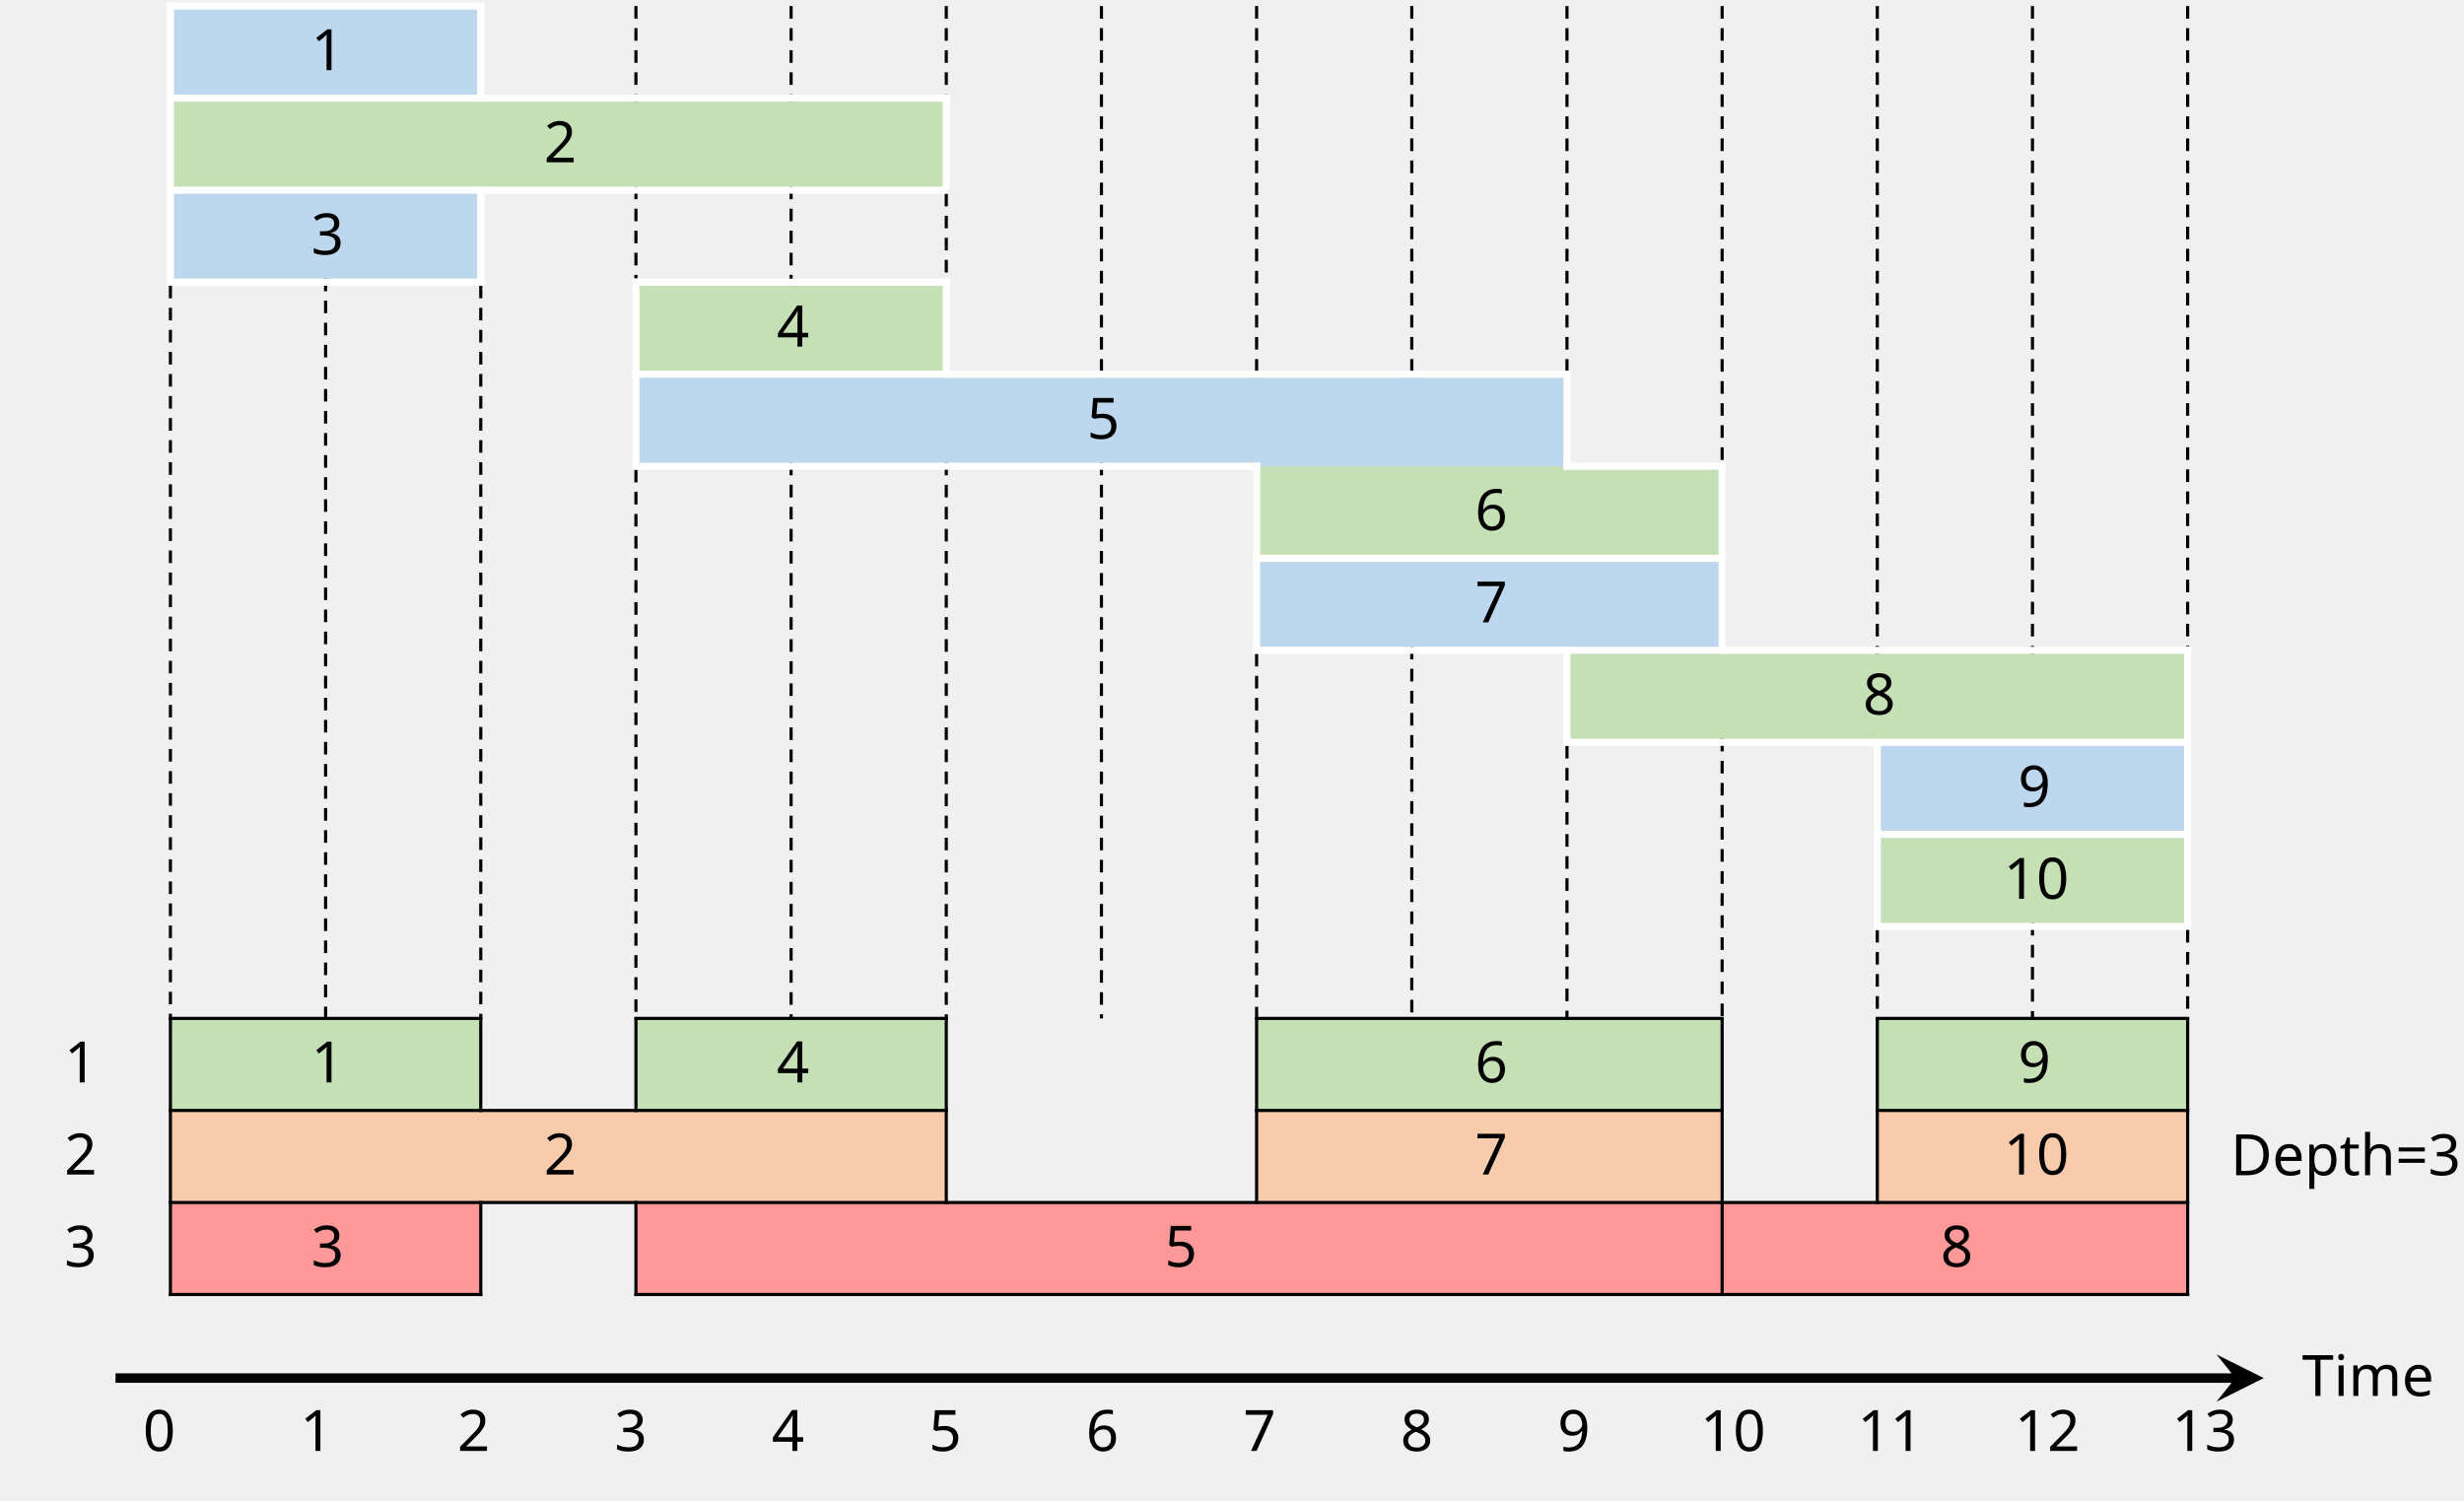
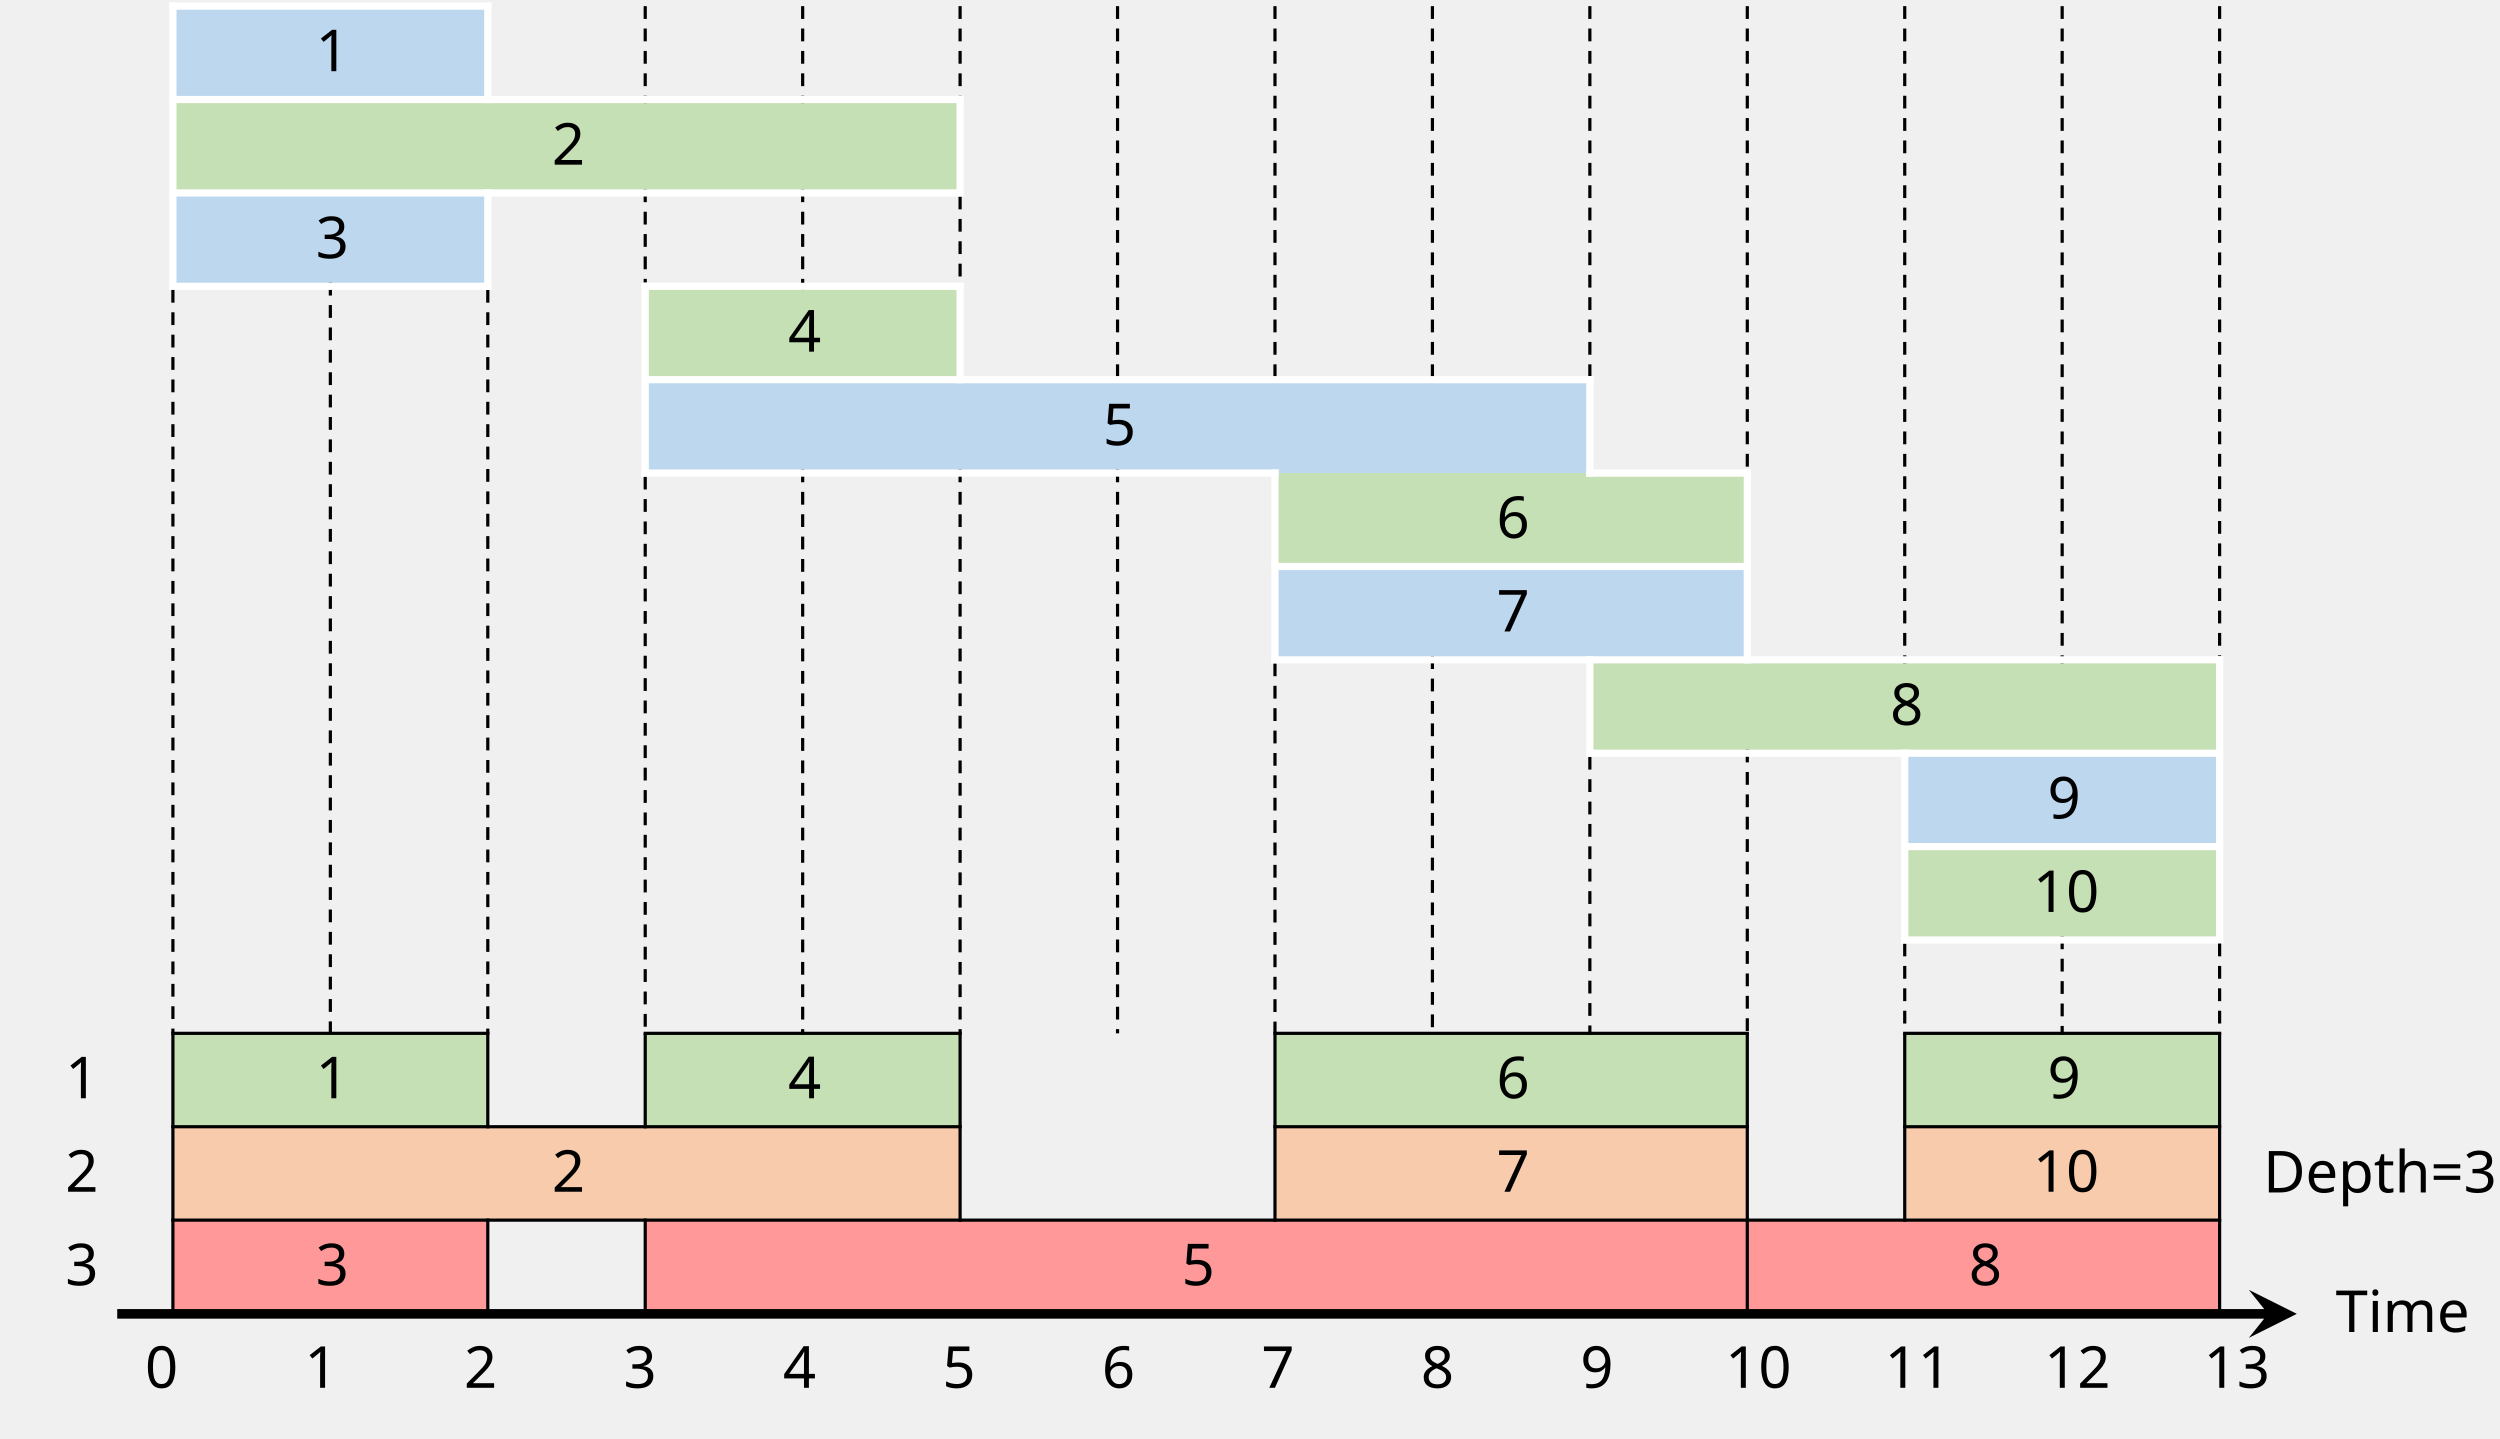
- <svg xmlns="http://www.w3.org/2000/svg" width="3583" height="2182" overflow="hidden">
+ <svg xmlns="http://www.w3.org/2000/svg" width="3583" height="2061" overflow="hidden">
  <defs>
    <clipPath id="clip0">
-       <rect x="53" y="158" width="3583" height="2182" />
+       <rect x="53" y="158" width="3583" height="2061" />
    </clipPath>
  </defs>
  <g clip-path="url(#clip0)" transform="translate(-53 -158)">
-     <path d="M300.809 166.833 752.091 166.833 752.091 300.667 300.809 300.667Z" fill="#BDD7EE" fill-rule="evenodd" />
-     <path d="M300.809 300.667 1429.01 300.667 1429.01 434.5 300.809 434.5Z" fill="#C5E0B4" fill-rule="evenodd" />
-     <path d="M300.809 434.5 752.091 434.5 752.091 568.333 300.809 568.333Z" fill="#BDD7EE" fill-rule="evenodd" />
-     <path d="M977.731 568.333 1429.01 568.333 1429.01 702.167 977.731 702.167Z" fill="#C5E0B4" fill-rule="evenodd" />
-     <path d="M977.731 702.167 2331.58 702.167 2331.58 836 977.731 836Z" fill="#BDD7EE" fill-rule="evenodd" />
-     <path d="M1880.29 836 2557.22 836 2557.22 969.833 1880.29 969.833Z" fill="#C5E0B4" fill-rule="evenodd" />
-     <path d="M1880.29 969.833 2557.22 969.833 2557.22 1103.67 1880.29 1103.67Z" fill="#BDD7EE" fill-rule="evenodd" />
+     <path d="M300.811 166.833 752.093 166.833 752.093 300.667 300.811 300.667Z" fill="#BDD7EE" fill-rule="evenodd" />
+     <path d="M300.811 300.667 1429.01 300.667 1429.01 434.5 300.811 434.5Z" fill="#C5E0B4" fill-rule="evenodd" />
+     <path d="M300.811 434.5 752.093 434.5 752.093 568.333 300.811 568.333Z" fill="#BDD7EE" fill-rule="evenodd" />
+     <path d="M977.733 568.333 1429.01 568.333 1429.01 702.167 977.733 702.167Z" fill="#C5E0B4" fill-rule="evenodd" />
+     <path d="M977.733 702.167 2331.58 702.167 2331.58 836 977.733 836Z" fill="#BDD7EE" fill-rule="evenodd" />
+     <path d="M1880.3 836 2557.22 836 2557.22 969.833 1880.3 969.833Z" fill="#C5E0B4" fill-rule="evenodd" />
+     <path d="M1880.3 969.833 2557.22 969.833 2557.22 1103.67 1880.3 1103.67Z" fill="#BDD7EE" fill-rule="evenodd" />
    <path d="M2331.58 1103.67 3234.14 1103.67 3234.14 1237.5 2331.58 1237.5Z" fill="#C5E0B4" fill-rule="evenodd" />
    <path d="M2782.86 1237.5 3234.14 1237.5 3234.14 1371.33 2782.86 1371.33Z" fill="#BDD7EE" fill-rule="evenodd" />
    <path d="M2782.86 1371.33 3234.14 1371.33 3234.14 1505.17 2782.86 1505.17Z" fill="#C5E0B4" fill-rule="evenodd" />
-     <path d="M300.809 1639 752.091 1639 752.091 1772.83 300.809 1772.83Z" fill="#C5E0B4" fill-rule="evenodd" />
-     <path d="M977.731 1639 1429.01 1639 1429.01 1772.83 977.731 1772.83Z" fill="#C5E0B4" fill-rule="evenodd" />
-     <path d="M1880.29 1639 2557.22 1639 2557.22 1772.83 1880.29 1772.83Z" fill="#C5E0B4" fill-rule="evenodd" />
+     <path d="M300.811 1639 752.093 1639 752.093 1772.83 300.811 1772.83Z" fill="#C5E0B4" fill-rule="evenodd" />
+     <path d="M977.733 1639 1429.01 1639 1429.01 1772.83 977.733 1772.83Z" fill="#C5E0B4" fill-rule="evenodd" />
+     <path d="M1880.3 1639 2557.22 1639 2557.22 1772.83 1880.3 1772.83Z" fill="#C5E0B4" fill-rule="evenodd" />
    <path d="M2782.86 1639 3234.14 1639 3234.14 1772.83 2782.86 1772.83Z" fill="#C5E0B4" fill-rule="evenodd" />
-     <path d="M300.809 1772.83 1429.01 1772.83 1429.01 1906.67 300.809 1906.67Z" fill="#F8CBAD" fill-rule="evenodd" />
-     <path d="M1880.29 1772.83 2557.22 1772.83 2557.22 1906.67 1880.29 1906.67Z" fill="#F8CBAD" fill-rule="evenodd" />
+     <path d="M300.811 1772.83 1429.01 1772.83 1429.01 1906.67 300.811 1906.67Z" fill="#F8CBAD" fill-rule="evenodd" />
+     <path d="M1880.3 1772.83 2557.22 1772.83 2557.22 1906.67 1880.3 1906.67Z" fill="#F8CBAD" fill-rule="evenodd" />
    <path d="M2782.86 1772.83 3234.14 1772.83 3234.14 1906.67 2782.86 1906.67Z" fill="#F8CBAD" fill-rule="evenodd" />
-     <path d="M300.809 1906.67 752.091 1906.67 752.091 2040.5 300.809 2040.5Z" fill="#FF9999" fill-rule="evenodd" />
-     <path d="M977.731 1906.67 2557.22 1906.67 2557.22 2040.5 977.731 2040.5Z" fill="#FF9999" fill-rule="evenodd" />
+     <path d="M300.811 1906.67 752.093 1906.67 752.093 2040.5 300.811 2040.5Z" fill="#FF9999" fill-rule="evenodd" />
+     <path d="M977.733 1906.67 2557.22 1906.67 2557.22 2040.5 977.733 2040.5Z" fill="#FF9999" fill-rule="evenodd" />
    <path d="M2557.22 1906.67 3234.14 1906.67 3234.14 2040.5 2557.22 2040.5Z" fill="#FF9999" fill-rule="evenodd" />
-     <path d="M526.45 563.177 526.45 1641.29" stroke="#000000" stroke-width="4.583" stroke-linejoin="round" stroke-miterlimit="10" stroke-dasharray="18.333 13.75" fill="none" fill-rule="evenodd" />
-     <path d="M752.091 161.677 752.091 305.823" stroke="#FFFFFF" stroke-width="10.312" stroke-linejoin="round" stroke-miterlimit="10" fill="none" fill-rule="evenodd" />
-     <path d="M752.091 429.344 752.091 573.489" stroke="#FFFFFF" stroke-width="10.312" stroke-linejoin="round" stroke-miterlimit="10" fill="none" fill-rule="evenodd" />
-     <path d="M752.091 573.489 752.091 1639" stroke="#000000" stroke-width="4.583" stroke-linejoin="round" stroke-miterlimit="10" stroke-dasharray="18.333 13.75" fill="none" fill-rule="evenodd" />
-     <path d="M752.091 1639 752.091 1775.12" stroke="#000000" stroke-width="4.583" stroke-linejoin="round" stroke-miterlimit="10" fill="none" fill-rule="evenodd" />
-     <path d="M752.091 1904.38 752.091 2042.79" stroke="#000000" stroke-width="4.583" stroke-linejoin="round" stroke-miterlimit="10" fill="none" fill-rule="evenodd" />
-     <path d="M977.731 166.833 977.731 305.823" stroke="#000000" stroke-width="4.583" stroke-linejoin="round" stroke-miterlimit="10" stroke-dasharray="18.333 13.75" fill="none" fill-rule="evenodd" />
-     <path d="M977.731 429.344 977.731 563.177" stroke="#000000" stroke-width="4.583" stroke-linejoin="round" stroke-miterlimit="10" stroke-dasharray="18.333 13.75" fill="none" fill-rule="evenodd" />
-     <path d="M977.731 563.177 977.731 841.156" stroke="#FFFFFF" stroke-width="10.312" stroke-linejoin="round" stroke-miterlimit="10" fill="none" fill-rule="evenodd" />
-     <path d="M977.731 841.156 977.731 1639" stroke="#000000" stroke-width="4.583" stroke-linejoin="round" stroke-miterlimit="10" stroke-dasharray="18.333 13.75" fill="none" fill-rule="evenodd" />
-     <path d="M977.731 1639 977.731 1775.12" stroke="#000000" stroke-width="4.583" stroke-linejoin="round" stroke-miterlimit="10" fill="none" fill-rule="evenodd" />
-     <path d="M977.731 1904.38 977.731 2042.79" stroke="#000000" stroke-width="4.583" stroke-linejoin="round" stroke-miterlimit="10" fill="none" fill-rule="evenodd" />
+     <path d="M526.452 563.177 526.452 1641.29" stroke="#000000" stroke-width="4.583" stroke-linejoin="round" stroke-miterlimit="10" stroke-dasharray="18.333 13.75" fill="none" fill-rule="evenodd" />
+     <path d="M752.093 161.677 752.093 305.823" stroke="#FFFFFF" stroke-width="10.312" stroke-linejoin="round" stroke-miterlimit="10" fill="none" fill-rule="evenodd" />
+     <path d="M752.093 429.344 752.093 573.489" stroke="#FFFFFF" stroke-width="10.312" stroke-linejoin="round" stroke-miterlimit="10" fill="none" fill-rule="evenodd" />
+     <path d="M752.093 573.489 752.093 1639" stroke="#000000" stroke-width="4.583" stroke-linejoin="round" stroke-miterlimit="10" stroke-dasharray="18.333 13.75" fill="none" fill-rule="evenodd" />
+     <path d="M752.093 1639 752.093 1775.12" stroke="#000000" stroke-width="4.583" stroke-linejoin="round" stroke-miterlimit="10" fill="none" fill-rule="evenodd" />
+     <path d="M752.093 1904.38 752.093 2042.79" stroke="#000000" stroke-width="4.583" stroke-linejoin="round" stroke-miterlimit="10" fill="none" fill-rule="evenodd" />
+     <path d="M977.733 166.833 977.733 305.823" stroke="#000000" stroke-width="4.583" stroke-linejoin="round" stroke-miterlimit="10" stroke-dasharray="18.333 13.75" fill="none" fill-rule="evenodd" />
+     <path d="M977.733 429.344 977.733 563.177" stroke="#000000" stroke-width="4.583" stroke-linejoin="round" stroke-miterlimit="10" stroke-dasharray="18.333 13.75" fill="none" fill-rule="evenodd" />
+     <path d="M977.733 563.177 977.733 841.156" stroke="#FFFFFF" stroke-width="10.312" stroke-linejoin="round" stroke-miterlimit="10" fill="none" fill-rule="evenodd" />
+     <path d="M977.733 841.156 977.733 1639" stroke="#000000" stroke-width="4.583" stroke-linejoin="round" stroke-miterlimit="10" stroke-dasharray="18.333 13.75" fill="none" fill-rule="evenodd" />
+     <path d="M977.733 1639 977.733 1775.12" stroke="#000000" stroke-width="4.583" stroke-linejoin="round" stroke-miterlimit="10" fill="none" fill-rule="evenodd" />
+     <path d="M977.733 1904.38 977.733 2042.79" stroke="#000000" stroke-width="4.583" stroke-linejoin="round" stroke-miterlimit="10" fill="none" fill-rule="evenodd" />
    <path d="M1203.37 166.833 1203.37 305.823" stroke="#000000" stroke-width="4.583" stroke-linejoin="round" stroke-miterlimit="10" stroke-dasharray="18.333 13.75" fill="none" fill-rule="evenodd" />
    <path d="M1203.37 429.344 1203.37 573.489" stroke="#000000" stroke-width="4.583" stroke-linejoin="round" stroke-miterlimit="10" stroke-dasharray="18.333 13.75" fill="none" fill-rule="evenodd" />
    <path d="M1203.37 830.844 1203.37 1641.29" stroke="#000000" stroke-width="4.583" stroke-linejoin="round" stroke-miterlimit="10" stroke-dasharray="18.333 13.75" fill="none" fill-rule="evenodd" />
    <path d="M1429.01 166.833 1429.01 295.511" stroke="#000000" stroke-width="4.583" stroke-linejoin="round" stroke-miterlimit="10" stroke-dasharray="18.333 13.75" fill="none" fill-rule="evenodd" />
    <path d="M1429.01 295.511 1429.01 439.656" stroke="#FFFFFF" stroke-width="10.312" stroke-linejoin="round" stroke-miterlimit="10" fill="none" fill-rule="evenodd" />
    <path d="M1429.01 439.656 1429.01 563.177" stroke="#000000" stroke-width="4.583" stroke-linejoin="round" stroke-miterlimit="10" stroke-dasharray="18.333 13.75" fill="none" fill-rule="evenodd" />
    <path d="M1429.01 563.177 1429.01 707.323" stroke="#FFFFFF" stroke-width="10.312" stroke-linejoin="round" stroke-miterlimit="10" fill="none" fill-rule="evenodd" />
    <path d="M1429.01 830.844 1429.01 1639" stroke="#000000" stroke-width="4.583" stroke-linejoin="round" stroke-miterlimit="10" stroke-dasharray="18.333 13.75" fill="none" fill-rule="evenodd" />
    <path d="M1429.01 1639 1429.01 1908.96" stroke="#000000" stroke-width="4.583" stroke-linejoin="round" stroke-miterlimit="10" fill="none" fill-rule="evenodd" />
-     <path d="M1654.65 166.833 1654.65 707.323" stroke="#000000" stroke-width="4.583" stroke-linejoin="round" stroke-miterlimit="10" stroke-dasharray="18.333 13.75" fill="none" fill-rule="evenodd" />
-     <path d="M1654.65 830.844 1654.65 1639" stroke="#000000" stroke-width="4.583" stroke-linejoin="round" stroke-miterlimit="10" stroke-dasharray="18.333 13.75" fill="none" fill-rule="evenodd" />
-     <path d="M1880.29 166.833 1880.29 707.323" stroke="#000000" stroke-width="4.583" stroke-linejoin="round" stroke-miterlimit="10" stroke-dasharray="18.333 13.75" fill="none" fill-rule="evenodd" />
-     <path d="M1880.29 830.844 1880.29 1108.82" stroke="#FFFFFF" stroke-width="10.312" stroke-linejoin="round" stroke-miterlimit="10" fill="none" fill-rule="evenodd" />
-     <path d="M1880.29 1108.82 1880.29 1639" stroke="#000000" stroke-width="4.583" stroke-linejoin="round" stroke-miterlimit="10" stroke-dasharray="18.333 13.75" fill="none" fill-rule="evenodd" />
-     <path d="M1880.29 1639 1880.29 1908.96" stroke="#000000" stroke-width="4.583" stroke-linejoin="round" stroke-miterlimit="10" fill="none" fill-rule="evenodd" />
+     <path d="M1654.66 166.833 1654.66 707.323" stroke="#000000" stroke-width="4.583" stroke-linejoin="round" stroke-miterlimit="10" stroke-dasharray="18.333 13.75" fill="none" fill-rule="evenodd" />
+     <path d="M1654.66 830.844 1654.66 1639" stroke="#000000" stroke-width="4.583" stroke-linejoin="round" stroke-miterlimit="10" stroke-dasharray="18.333 13.75" fill="none" fill-rule="evenodd" />
+     <path d="M1880.3 166.833 1880.3 707.323" stroke="#000000" stroke-width="4.583" stroke-linejoin="round" stroke-miterlimit="10" stroke-dasharray="18.333 13.75" fill="none" fill-rule="evenodd" />
+     <path d="M1880.3 830.844 1880.3 1108.82" stroke="#FFFFFF" stroke-width="10.312" stroke-linejoin="round" stroke-miterlimit="10" fill="none" fill-rule="evenodd" />
+     <path d="M1880.3 1108.82 1880.3 1639" stroke="#000000" stroke-width="4.583" stroke-linejoin="round" stroke-miterlimit="10" stroke-dasharray="18.333 13.75" fill="none" fill-rule="evenodd" />
+     <path d="M1880.3 1639 1880.3 1908.96" stroke="#000000" stroke-width="4.583" stroke-linejoin="round" stroke-miterlimit="10" fill="none" fill-rule="evenodd" />
    <path d="M2105.94 166.833 2105.94 707.323" stroke="#000000" stroke-width="4.583" stroke-linejoin="round" stroke-miterlimit="10" stroke-dasharray="18.333 13.75" fill="none" fill-rule="evenodd" />
    <path d="M2105.94 1098.51 2105.94 1641.29" stroke="#000000" stroke-width="4.583" stroke-linejoin="round" stroke-miterlimit="10" stroke-dasharray="18.333 13.75" fill="none" fill-rule="evenodd" />
    <path d="M2331.58 166.833 2331.58 697.011" stroke="#000000" stroke-width="4.583" stroke-linejoin="round" stroke-miterlimit="10" stroke-dasharray="18.333 13.75" fill="none" fill-rule="evenodd" />
    <path d="M2331.58 697.011 2331.58 841.156" stroke="#FFFFFF" stroke-width="10.312" stroke-linejoin="round" stroke-miterlimit="10" fill="none" fill-rule="evenodd" />
    <path d="M2331.58 1098.51 2331.58 1242.66" stroke="#FFFFFF" stroke-width="10.312" stroke-linejoin="round" stroke-miterlimit="10" fill="none" fill-rule="evenodd" />
    <path d="M2331.58 1242.66 2331.58 1641.29" stroke="#000000" stroke-width="4.583" stroke-linejoin="round" stroke-miterlimit="10" stroke-dasharray="18.333 13.75" fill="none" fill-rule="evenodd" />
    <path d="M2557.22 166.833 2557.22 830.844" stroke="#000000" stroke-width="4.583" stroke-linejoin="round" stroke-miterlimit="10" stroke-dasharray="18.333 13.75" fill="none" fill-rule="evenodd" />
    <path d="M2557.22 830.844 2557.22 1108.82" stroke="#FFFFFF" stroke-width="10.312" stroke-linejoin="round" stroke-miterlimit="10" fill="none" fill-rule="evenodd" />
    <path d="M2557.22 1232.34 2557.22 1639" stroke="#000000" stroke-width="4.583" stroke-linejoin="round" stroke-miterlimit="10" stroke-dasharray="18.333 13.75" fill="none" fill-rule="evenodd" />
    <path d="M2557.22 1639 2557.22 2042.79" stroke="#000000" stroke-width="4.583" stroke-linejoin="round" stroke-miterlimit="10" fill="none" fill-rule="evenodd" />
    <path d="M2782.86 166.833 2782.86 1108.82" stroke="#000000" stroke-width="4.583" stroke-linejoin="round" stroke-miterlimit="10" stroke-dasharray="18.333 13.75" fill="none" fill-rule="evenodd" />
    <path d="M2782.86 1232.34 2782.86 1510.32" stroke="#FFFFFF" stroke-width="10.312" stroke-linejoin="round" stroke-miterlimit="10" fill="none" fill-rule="evenodd" />
    <path d="M2782.86 1510.32 2782.86 1639" stroke="#000000" stroke-width="4.583" stroke-linejoin="round" stroke-miterlimit="10" stroke-dasharray="18.333 13.75" fill="none" fill-rule="evenodd" />
    <path d="M2782.86 1639 2782.86 1908.96" stroke="#000000" stroke-width="4.583" stroke-linejoin="round" stroke-miterlimit="10" fill="none" fill-rule="evenodd" />
    <path d="M3008.5 166.833 3008.5 1108.82" stroke="#000000" stroke-width="4.583" stroke-linejoin="round" stroke-miterlimit="10" stroke-dasharray="18.333 13.75" fill="none" fill-rule="evenodd" />
    <path d="M3008.5 1500.01 3008.5 1641.29" stroke="#000000" stroke-width="4.583" stroke-linejoin="round" stroke-miterlimit="10" stroke-dasharray="18.333 13.75" fill="none" fill-rule="evenodd" />
-     <path d="M295.653 300.667 1434.17 300.667" stroke="#FFFFFF" stroke-width="10.312" stroke-linejoin="round" stroke-miterlimit="10" fill="none" fill-rule="evenodd" />
-     <path d="M295.653 434.5 1434.17 434.5" stroke="#FFFFFF" stroke-width="10.312" stroke-linejoin="round" stroke-miterlimit="10" fill="none" fill-rule="evenodd" />
-     <path d="M295.653 568.333 757.247 568.333" stroke="#FFFFFF" stroke-width="10.312" stroke-linejoin="round" stroke-miterlimit="10" fill="none" fill-rule="evenodd" />
-     <path d="M972.575 568.333 1434.17 568.333" stroke="#FFFFFF" stroke-width="10.312" stroke-linejoin="round" stroke-miterlimit="10" fill="none" fill-rule="evenodd" />
-     <path d="M972.575 702.167 2336.73 702.167" stroke="#FFFFFF" stroke-width="10.312" stroke-linejoin="round" stroke-miterlimit="10" fill="none" fill-rule="evenodd" />
-     <path d="M972.575 836 1885.45 836" stroke="#FFFFFF" stroke-width="10.312" stroke-linejoin="round" stroke-miterlimit="10" fill="none" fill-rule="evenodd" />
+     <path d="M295.655 300.667 1434.17 300.667" stroke="#FFFFFF" stroke-width="10.312" stroke-linejoin="round" stroke-miterlimit="10" fill="none" fill-rule="evenodd" />
+     <path d="M295.655 434.5 1434.17 434.5" stroke="#FFFFFF" stroke-width="10.312" stroke-linejoin="round" stroke-miterlimit="10" fill="none" fill-rule="evenodd" />
+     <path d="M295.655 568.333 757.249 568.333" stroke="#FFFFFF" stroke-width="10.312" stroke-linejoin="round" stroke-miterlimit="10" fill="none" fill-rule="evenodd" />
+     <path d="M972.577 568.333 1434.17 568.333" stroke="#FFFFFF" stroke-width="10.312" stroke-linejoin="round" stroke-miterlimit="10" fill="none" fill-rule="evenodd" />
+     <path d="M972.577 702.167 2336.73 702.167" stroke="#FFFFFF" stroke-width="10.312" stroke-linejoin="round" stroke-miterlimit="10" fill="none" fill-rule="evenodd" />
+     <path d="M972.577 836 1885.45 836" stroke="#FFFFFF" stroke-width="10.312" stroke-linejoin="round" stroke-miterlimit="10" fill="none" fill-rule="evenodd" />
    <path d="M2326.42 836 2562.37 836" stroke="#FFFFFF" stroke-width="10.312" stroke-linejoin="round" stroke-miterlimit="10" fill="none" fill-rule="evenodd" />
    <path d="M1875.14 969.833 2562.37 969.833" stroke="#FFFFFF" stroke-width="10.312" stroke-linejoin="round" stroke-miterlimit="10" fill="none" fill-rule="evenodd" />
-     <path d="M1875.14 1103.67 3239.29 1103.67" stroke="#FFFFFF" stroke-width="10.312" stroke-linejoin="round" stroke-miterlimit="10" fill="none" fill-rule="evenodd" />
-     <path d="M2326.42 1237.5 3239.29 1237.5" stroke="#FFFFFF" stroke-width="10.312" stroke-linejoin="round" stroke-miterlimit="10" fill="none" fill-rule="evenodd" />
-     <path d="M2777.7 1371.33 3239.29 1371.33" stroke="#FFFFFF" stroke-width="10.312" stroke-linejoin="round" stroke-miterlimit="10" fill="none" fill-rule="evenodd" />
-     <path d="M2777.7 1505.17 3239.29 1505.17" stroke="#FFFFFF" stroke-width="10.312" stroke-linejoin="round" stroke-miterlimit="10" fill="none" fill-rule="evenodd" />
-     <path d="M298.518 1639 754.382 1639" stroke="#000000" stroke-width="4.583" stroke-linejoin="round" stroke-miterlimit="10" fill="none" fill-rule="evenodd" />
-     <path d="M975.44 1639 1431.3 1639" stroke="#000000" stroke-width="4.583" stroke-linejoin="round" stroke-miterlimit="10" fill="none" fill-rule="evenodd" />
+     <path d="M1875.14 1103.67 3239.3 1103.67" stroke="#FFFFFF" stroke-width="10.312" stroke-linejoin="round" stroke-miterlimit="10" fill="none" fill-rule="evenodd" />
+     <path d="M2326.42 1237.5 3239.3 1237.5" stroke="#FFFFFF" stroke-width="10.312" stroke-linejoin="round" stroke-miterlimit="10" fill="none" fill-rule="evenodd" />
+     <path d="M2777.7 1371.33 3239.3 1371.33" stroke="#FFFFFF" stroke-width="10.312" stroke-linejoin="round" stroke-miterlimit="10" fill="none" fill-rule="evenodd" />
+     <path d="M2777.7 1505.17 3239.3 1505.17" stroke="#FFFFFF" stroke-width="10.312" stroke-linejoin="round" stroke-miterlimit="10" fill="none" fill-rule="evenodd" />
+     <path d="M298.519 1639 754.384 1639" stroke="#000000" stroke-width="4.583" stroke-linejoin="round" stroke-miterlimit="10" fill="none" fill-rule="evenodd" />
+     <path d="M975.442 1639 1431.31 1639" stroke="#000000" stroke-width="4.583" stroke-linejoin="round" stroke-miterlimit="10" fill="none" fill-rule="evenodd" />
    <path d="M1878 1639 2559.51 1639" stroke="#000000" stroke-width="4.583" stroke-linejoin="round" stroke-miterlimit="10" fill="none" fill-rule="evenodd" />
    <path d="M2780.57 1639 3236.43 1639" stroke="#000000" stroke-width="4.583" stroke-linejoin="round" stroke-miterlimit="10" fill="none" fill-rule="evenodd" />
-     <path d="M298.518 1772.83 1431.3 1772.83" stroke="#000000" stroke-width="4.583" stroke-linejoin="round" stroke-miterlimit="10" fill="none" fill-rule="evenodd" />
+     <path d="M298.519 1772.83 1431.31 1772.83" stroke="#000000" stroke-width="4.583" stroke-linejoin="round" stroke-miterlimit="10" fill="none" fill-rule="evenodd" />
    <path d="M1878 1772.83 2559.51 1772.83" stroke="#000000" stroke-width="4.583" stroke-linejoin="round" stroke-miterlimit="10" fill="none" fill-rule="evenodd" />
    <path d="M2780.57 1772.83 3236.43 1772.83" stroke="#000000" stroke-width="4.583" stroke-linejoin="round" stroke-miterlimit="10" fill="none" fill-rule="evenodd" />
-     <path d="M298.518 1906.67 3236.43 1906.67" stroke="#000000" stroke-width="4.583" stroke-linejoin="round" stroke-miterlimit="10" fill="none" fill-rule="evenodd" />
-     <path d="M300.809 161.677 300.809 573.489" stroke="#FFFFFF" stroke-width="10.312" stroke-linejoin="round" stroke-miterlimit="10" fill="none" fill-rule="evenodd" />
-     <path d="M300.809 573.489 300.809 1639" stroke="#000000" stroke-width="4.583" stroke-linejoin="round" stroke-miterlimit="10" stroke-dasharray="18.333 13.75" fill="none" fill-rule="evenodd" />
-     <path d="M300.809 1639 300.809 2042.79" stroke="#000000" stroke-width="4.583" stroke-linejoin="round" stroke-miterlimit="10" fill="none" fill-rule="evenodd" />
+     <path d="M298.519 1906.67 3236.43 1906.67" stroke="#000000" stroke-width="4.583" stroke-linejoin="round" stroke-miterlimit="10" fill="none" fill-rule="evenodd" />
+     <path d="M300.811 161.677 300.811 573.489" stroke="#FFFFFF" stroke-width="10.312" stroke-linejoin="round" stroke-miterlimit="10" fill="none" fill-rule="evenodd" />
+     <path d="M300.811 573.489 300.811 1639" stroke="#000000" stroke-width="4.583" stroke-linejoin="round" stroke-miterlimit="10" stroke-dasharray="18.333 13.75" fill="none" fill-rule="evenodd" />
+     <path d="M300.811 1639 300.811 2042.79" stroke="#000000" stroke-width="4.583" stroke-linejoin="round" stroke-miterlimit="10" fill="none" fill-rule="evenodd" />
    <path d="M3234.14 166.833 3234.14 1098.51" stroke="#000000" stroke-width="4.583" stroke-linejoin="round" stroke-miterlimit="10" stroke-dasharray="18.333 13.75" fill="none" fill-rule="evenodd" />
    <path d="M3234.14 1098.51 3234.14 1510.32" stroke="#FFFFFF" stroke-width="10.312" stroke-linejoin="round" stroke-miterlimit="10" fill="none" fill-rule="evenodd" />
    <path d="M3234.14 1510.32 3234.14 1639" stroke="#000000" stroke-width="4.583" stroke-linejoin="round" stroke-miterlimit="10" stroke-dasharray="18.333 13.75" fill="none" fill-rule="evenodd" />
    <path d="M3234.14 1639 3234.14 2042.79" stroke="#000000" stroke-width="4.583" stroke-linejoin="round" stroke-miterlimit="10" fill="none" fill-rule="evenodd" />
-     <path d="M295.653 166.833 757.247 166.833" stroke="#FFFFFF" stroke-width="10.312" stroke-linejoin="round" stroke-miterlimit="10" fill="none" fill-rule="evenodd" />
-     <path d="M298.518 2040.5 754.382 2040.5" stroke="#000000" stroke-width="4.583" stroke-linejoin="round" stroke-miterlimit="10" fill="none" fill-rule="evenodd" />
-     <path d="M975.44 2040.5 3236.43 2040.5" stroke="#000000" stroke-width="4.583" stroke-linejoin="round" stroke-miterlimit="10" fill="none" fill-rule="evenodd" />
-     <text font-family="Calibri,Calibri_MSFontService,sans-serif" font-weight="400" font-size="83" transform="matrix(1 0 0 1 505.538 260)">1<tspan font-size="83" x="338.461" y="134">2</tspan>
+     <path d="M295.655 166.833 757.249 166.833" stroke="#FFFFFF" stroke-width="10.312" stroke-linejoin="round" stroke-miterlimit="10" fill="none" fill-rule="evenodd" />
+     <path d="M298.519 2040.5 754.384 2040.5" stroke="#000000" stroke-width="4.583" stroke-linejoin="round" stroke-miterlimit="10" fill="none" fill-rule="evenodd" />
+     <path d="M975.442 2040.5 3236.43 2040.5" stroke="#000000" stroke-width="4.583" stroke-linejoin="round" stroke-miterlimit="10" fill="none" fill-rule="evenodd" />
+     <text font-family="Calibri,Calibri_MSFontService,sans-serif" font-weight="400" font-size="83" transform="matrix(1 0 0 1 505.54 260)">1<tspan font-size="83" x="338.461" y="134">2</tspan>
      <tspan font-size="83" x="0" y="268">3</tspan>
      <tspan font-size="83" x="676.922" y="402">4</tspan>
      <tspan font-size="83" x="1128.2" y="536">5</tspan>
      <tspan font-size="83" x="1692.31" y="669">6</tspan>
      <tspan font-size="83" x="1692.31" y="803">7</tspan>
      <tspan font-size="83" x="2256.41" y="937">8</tspan>
      <tspan font-size="83" x="2482.05" y="1071">9</tspan>
      <tspan font-size="83" x="2461.14" y="1205">10</tspan>
      <tspan font-size="83" x="0" y="1472">1</tspan>
      <tspan font-size="83" x="676.922" y="1472">4</tspan>
      <tspan font-size="83" x="1692.31" y="1472">6</tspan>
      <tspan font-size="83" x="2482.05" y="1472">9</tspan>
      <tspan font-size="83" x="338.461" y="1606">2</tspan>
      <tspan font-size="83" x="1692.31" y="1606">7</tspan>
      <tspan font-size="83" x="2461.14" y="1606">10</tspan>
      <tspan font-size="83" x="0" y="1740">3</tspan>
      <tspan font-size="83" x="1241.02" y="1740">5</tspan>
      <tspan font-size="83" x="2369.23" y="1740">8</tspan>
-       <tspan font-size="83" x="-244.67" y="2008">0</tspan>
-       <tspan font-size="83" x="-16.102" y="2008">1</tspan>
-       <tspan font-size="83" x="212.467" y="2008">2</tspan>
-       <tspan font-size="83" x="441.036" y="2008">3</tspan>
-       <tspan font-size="83" x="669.604" y="2008">4</tspan>
-       <tspan font-size="83" x="898.173" y="2008">5</tspan>
-       <tspan font-size="83" x="1126.74" y="2008">6</tspan>
-       <tspan font-size="83" x="1355.31" y="2008">7</tspan>
-       <tspan font-size="83" x="1583.88" y="2008">8</tspan>
-       <tspan font-size="83" x="1812.45" y="2008">9</tspan>
-       <tspan font-size="83" x="2020.1" y="2008">10</tspan>
-       <tspan font-size="83" x="2248.67" y="2008">11</tspan>
-       <tspan font-size="83" x="2477.24" y="2008">12</tspan>
-       <tspan font-size="83" x="2705.81" y="2008">13</tspan>
+       <tspan font-size="83" x="-244.672" y="1887">0</tspan>
+       <tspan font-size="83" x="-16.104" y="1887">1</tspan>
+       <tspan font-size="83" x="212.465" y="1887">2</tspan>
+       <tspan font-size="83" x="441.034" y="1887">3</tspan>
+       <tspan font-size="83" x="669.602" y="1887">4</tspan>
+       <tspan font-size="83" x="898.171" y="1887">5</tspan>
+       <tspan font-size="83" x="1126.74" y="1887">6</tspan>
+       <tspan font-size="83" x="1355.31" y="1887">7</tspan>
+       <tspan font-size="83" x="1583.88" y="1887">8</tspan>
+       <tspan font-size="83" x="1812.45" y="1887">9</tspan>
+       <tspan font-size="83" x="2020.1" y="1887">10</tspan>
+       <tspan font-size="83" x="2248.67" y="1887">11</tspan>
+       <tspan font-size="83" x="2477.24" y="1887">12</tspan>
+       <tspan font-size="83" x="2705.81" y="1887">13</tspan>
    </text>
-     <path d="M221 2155.12 3303.54 2155.12 3303.54 2168.88 221 2168.87ZM3303.54 2162 3276.04 2127.62 3344.79 2162 3276.04 2196.38Z" />
-     <text font-family="Calibri,Calibri_MSFontService,sans-serif" font-weight="400" font-size="83" transform="matrix(1 0 0 1 3400.46 2188)">Time<tspan font-size="83" x="-3253.87" y="-456">1</tspan>
-       <tspan font-size="83" x="-3253.87" y="-322">2</tspan>
-       <tspan font-size="83" x="-3253.87" y="-188">3</tspan>
-       <tspan font-size="83" x="-103.797" y="-321">Depth=3</tspan>
+     <path d="M221 2034.12 3303.54 2034.13 3303.54 2047.88 221 2047.87ZM3303.54 2041 3276.04 2006.63 3344.79 2041 3276.04 2075.38Z" />
+     <text font-family="Calibri,Calibri_MSFontService,sans-serif" font-weight="400" font-size="83" transform="matrix(1 0 0 1 3400.46 2067)">Time<tspan font-size="83" x="-3253.87" y="-335">1</tspan>
+       <tspan font-size="83" x="-3253.87" y="-201">2</tspan>
+       <tspan font-size="83" x="-3253.87" y="-67">3</tspan>
+       <tspan font-size="83" x="-103.797" y="-200">Depth=3</tspan>
    </text>
  </g>
</svg>
